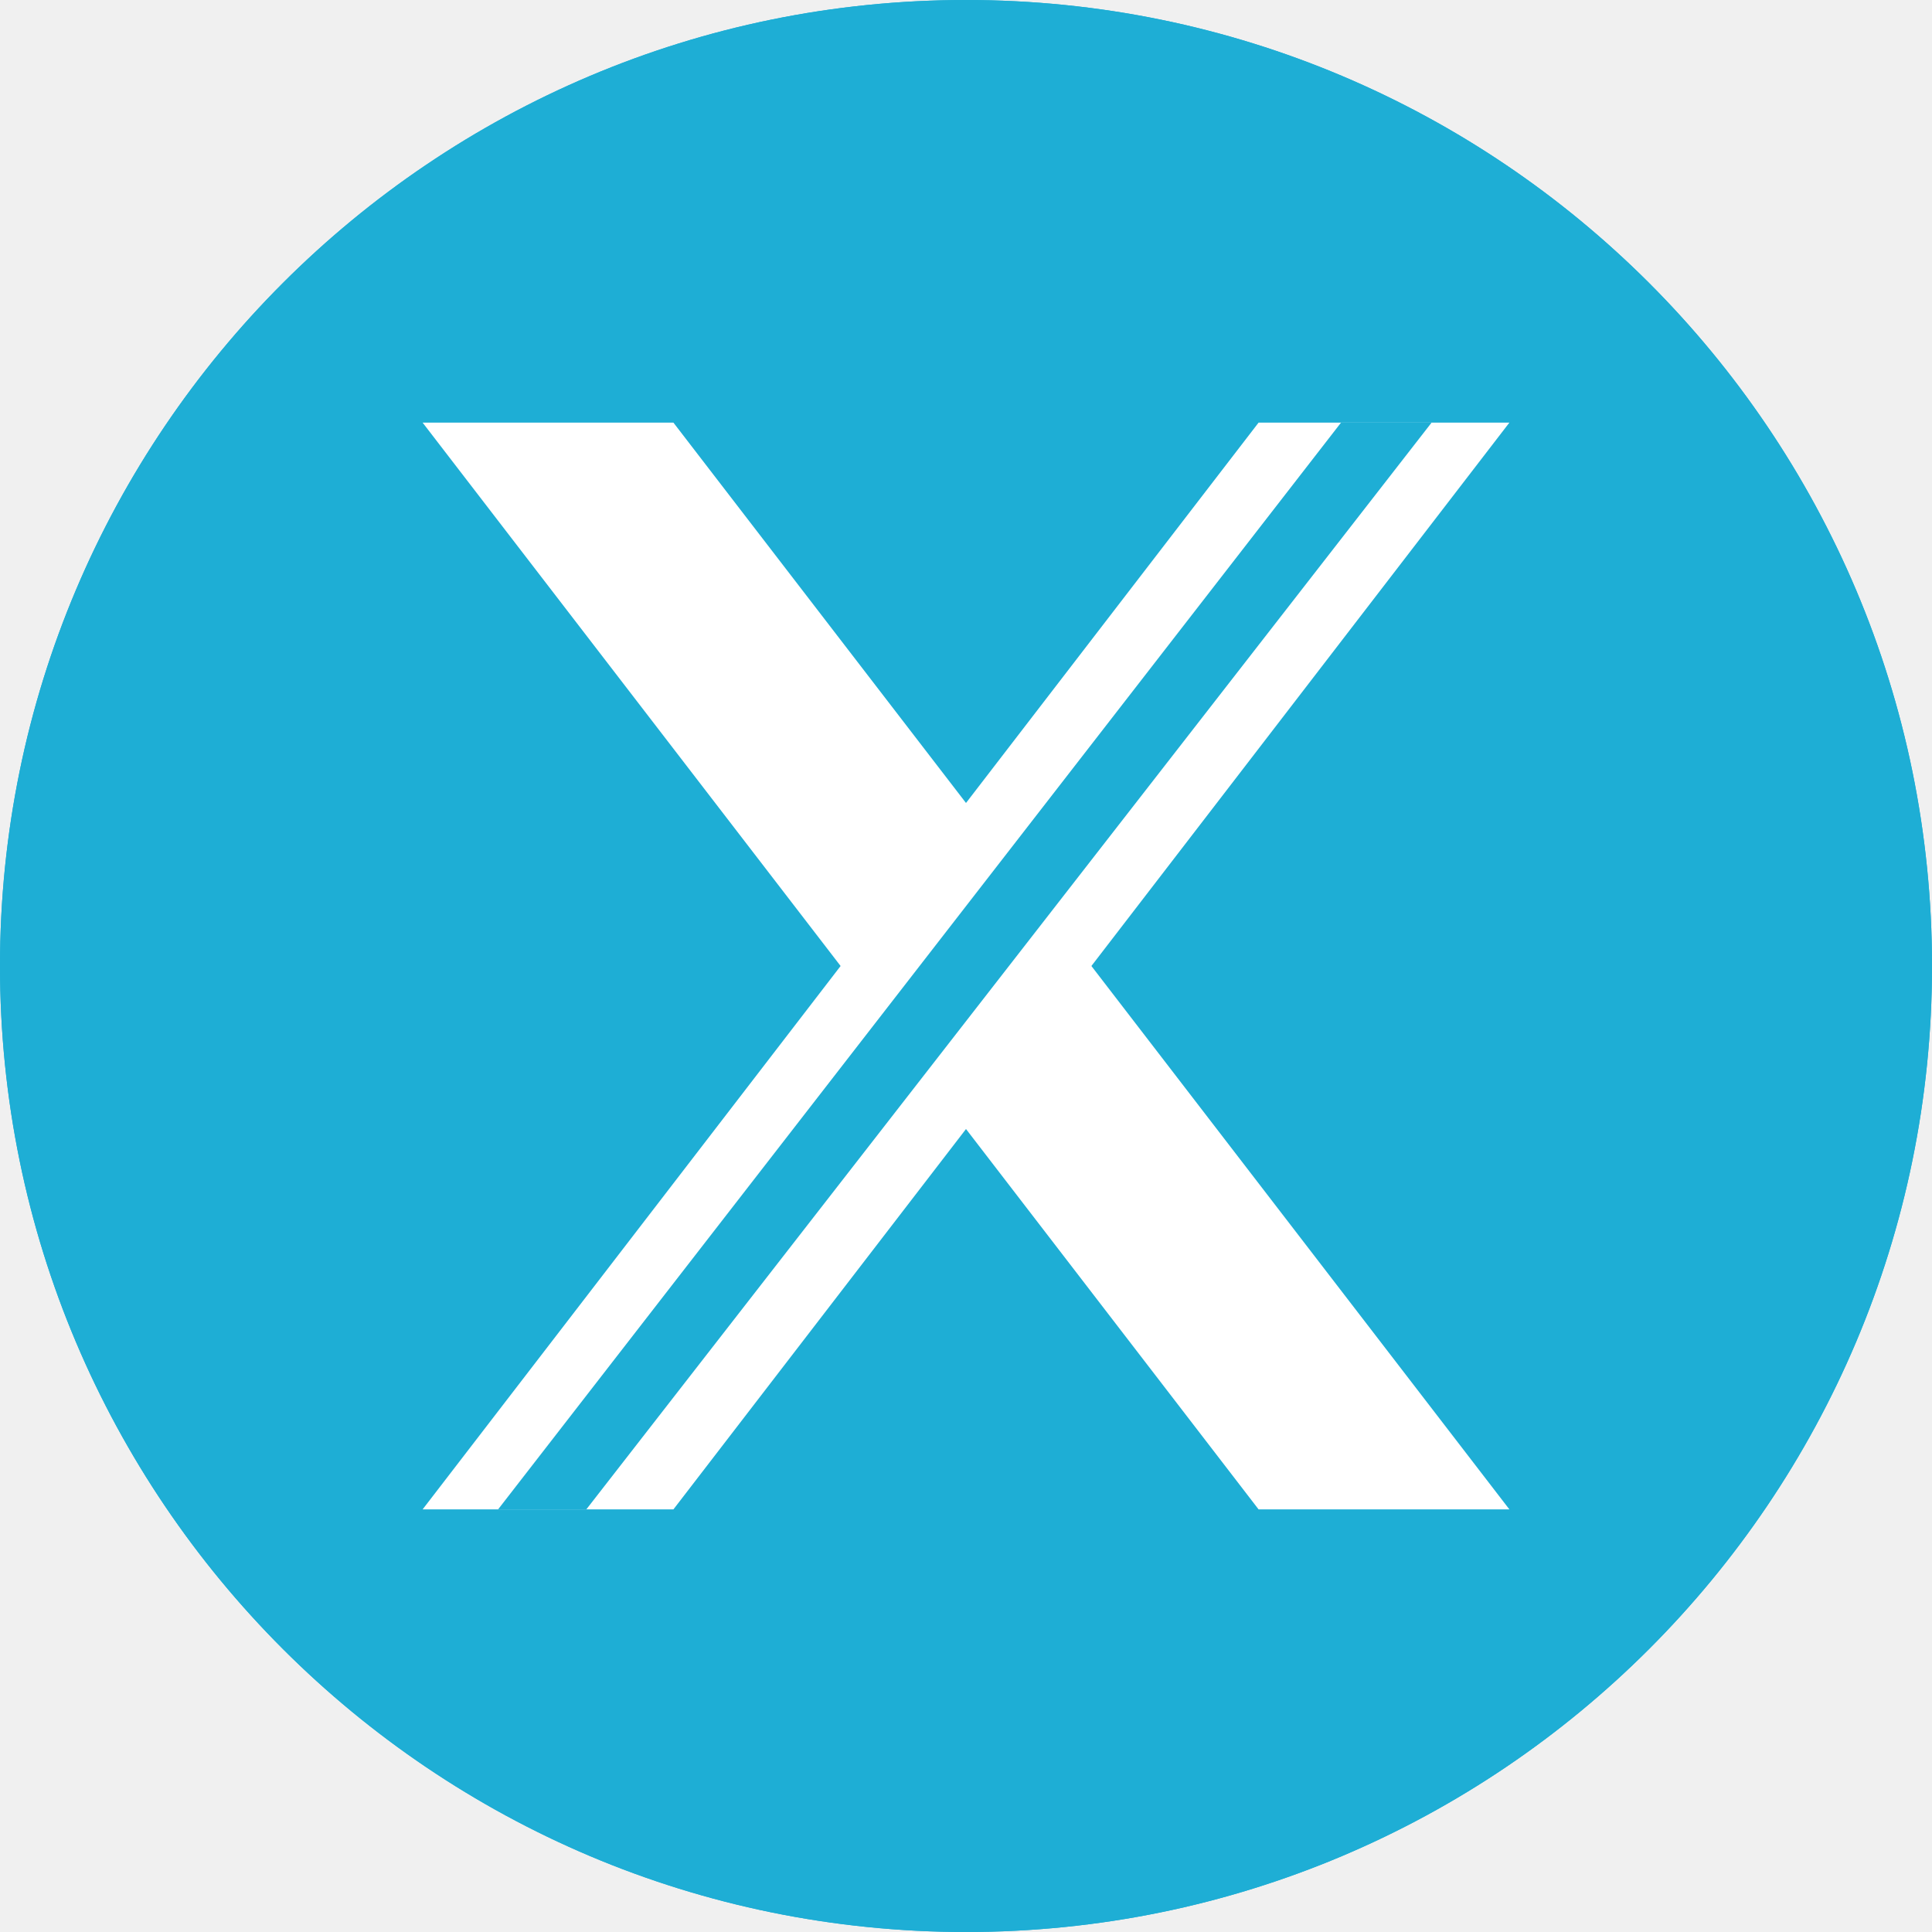
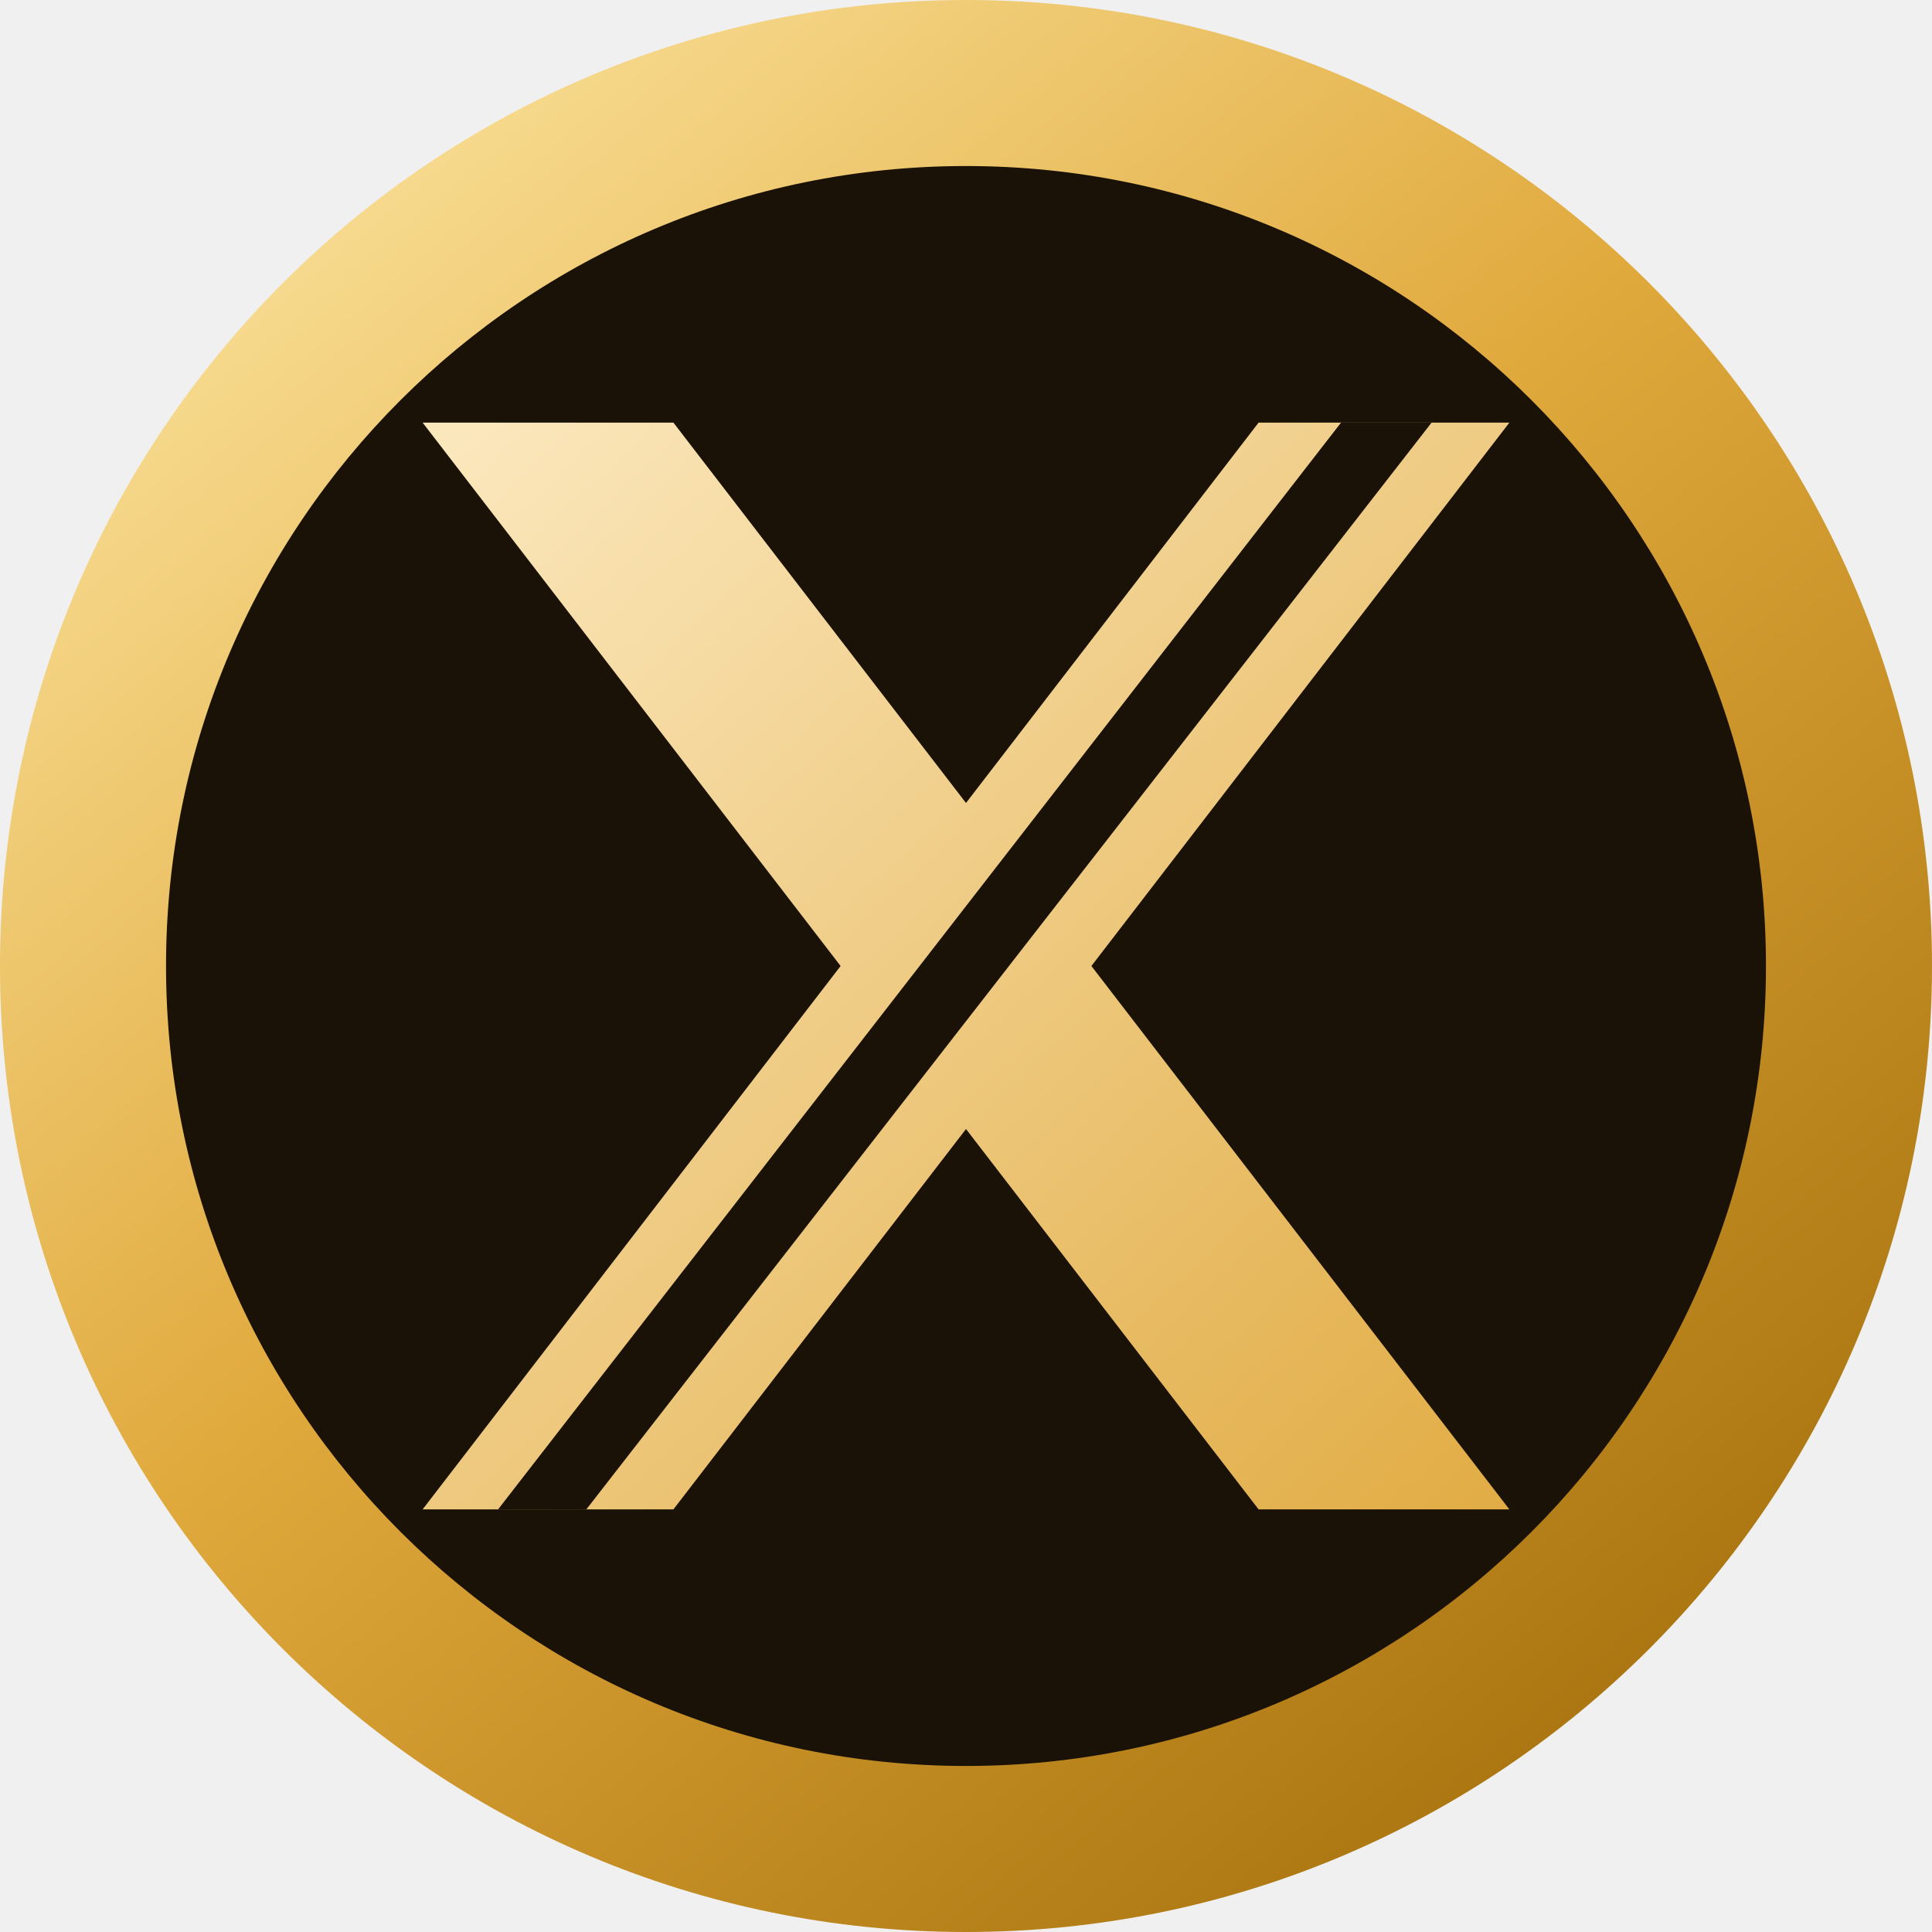
<svg xmlns="http://www.w3.org/2000/svg" width="64" height="64" viewBox="0 0 64 64" fill="none">
-   <rect width="64" height="64" rx="32" fill="#1EAED5" />
-   <rect width="64" height="64" rx="32" fill="#1EAED5" />
-   <path d="M22.308 14H14L41.692 50H50L22.308 14Z" fill="white" />
-   <path d="M41.692 14H50L22.308 50H14L41.692 14Z" fill="white" />
-   <path d="M44.423 14H47.423L19.423 50H16.5L44.423 14Z" fill="#1EAED5" />
+   <defs>
+     <linearGradient id="usdxRing" x1="10" y1="6" x2="54" y2="58" gradientUnits="userSpaceOnUse">
+       <stop offset="0" stop-color="#F8DD93" />
+       <stop offset="0.45" stop-color="#E0A93C" />
+       <stop offset="1" stop-color="#A9740F" />
+     </linearGradient>
+     <linearGradient id="usdxX" x1="16" y1="14" x2="50" y2="50" gradientUnits="userSpaceOnUse">
+       <stop offset="0" stop-color="#FBE7BC" />
+       <stop offset="1" stop-color="#E1AC44" />
+     </linearGradient>
+   </defs>
+   <circle cx="32" cy="32" r="32" fill="url(#usdxRing)" />
+   <circle cx="32" cy="32" r="26.5" fill="#1A1206" />
+   <path d="M22.308 14H14L41.692 50H50L22.308 14Z" fill="url(#usdxX)" />
+   <path d="M41.692 14H50L22.308 50H14L41.692 14Z" fill="url(#usdxX)" />
+   <path d="M44.423 14H47.423L19.423 50H16.5L44.423 14Z" fill="#1A1206" />
</svg>
